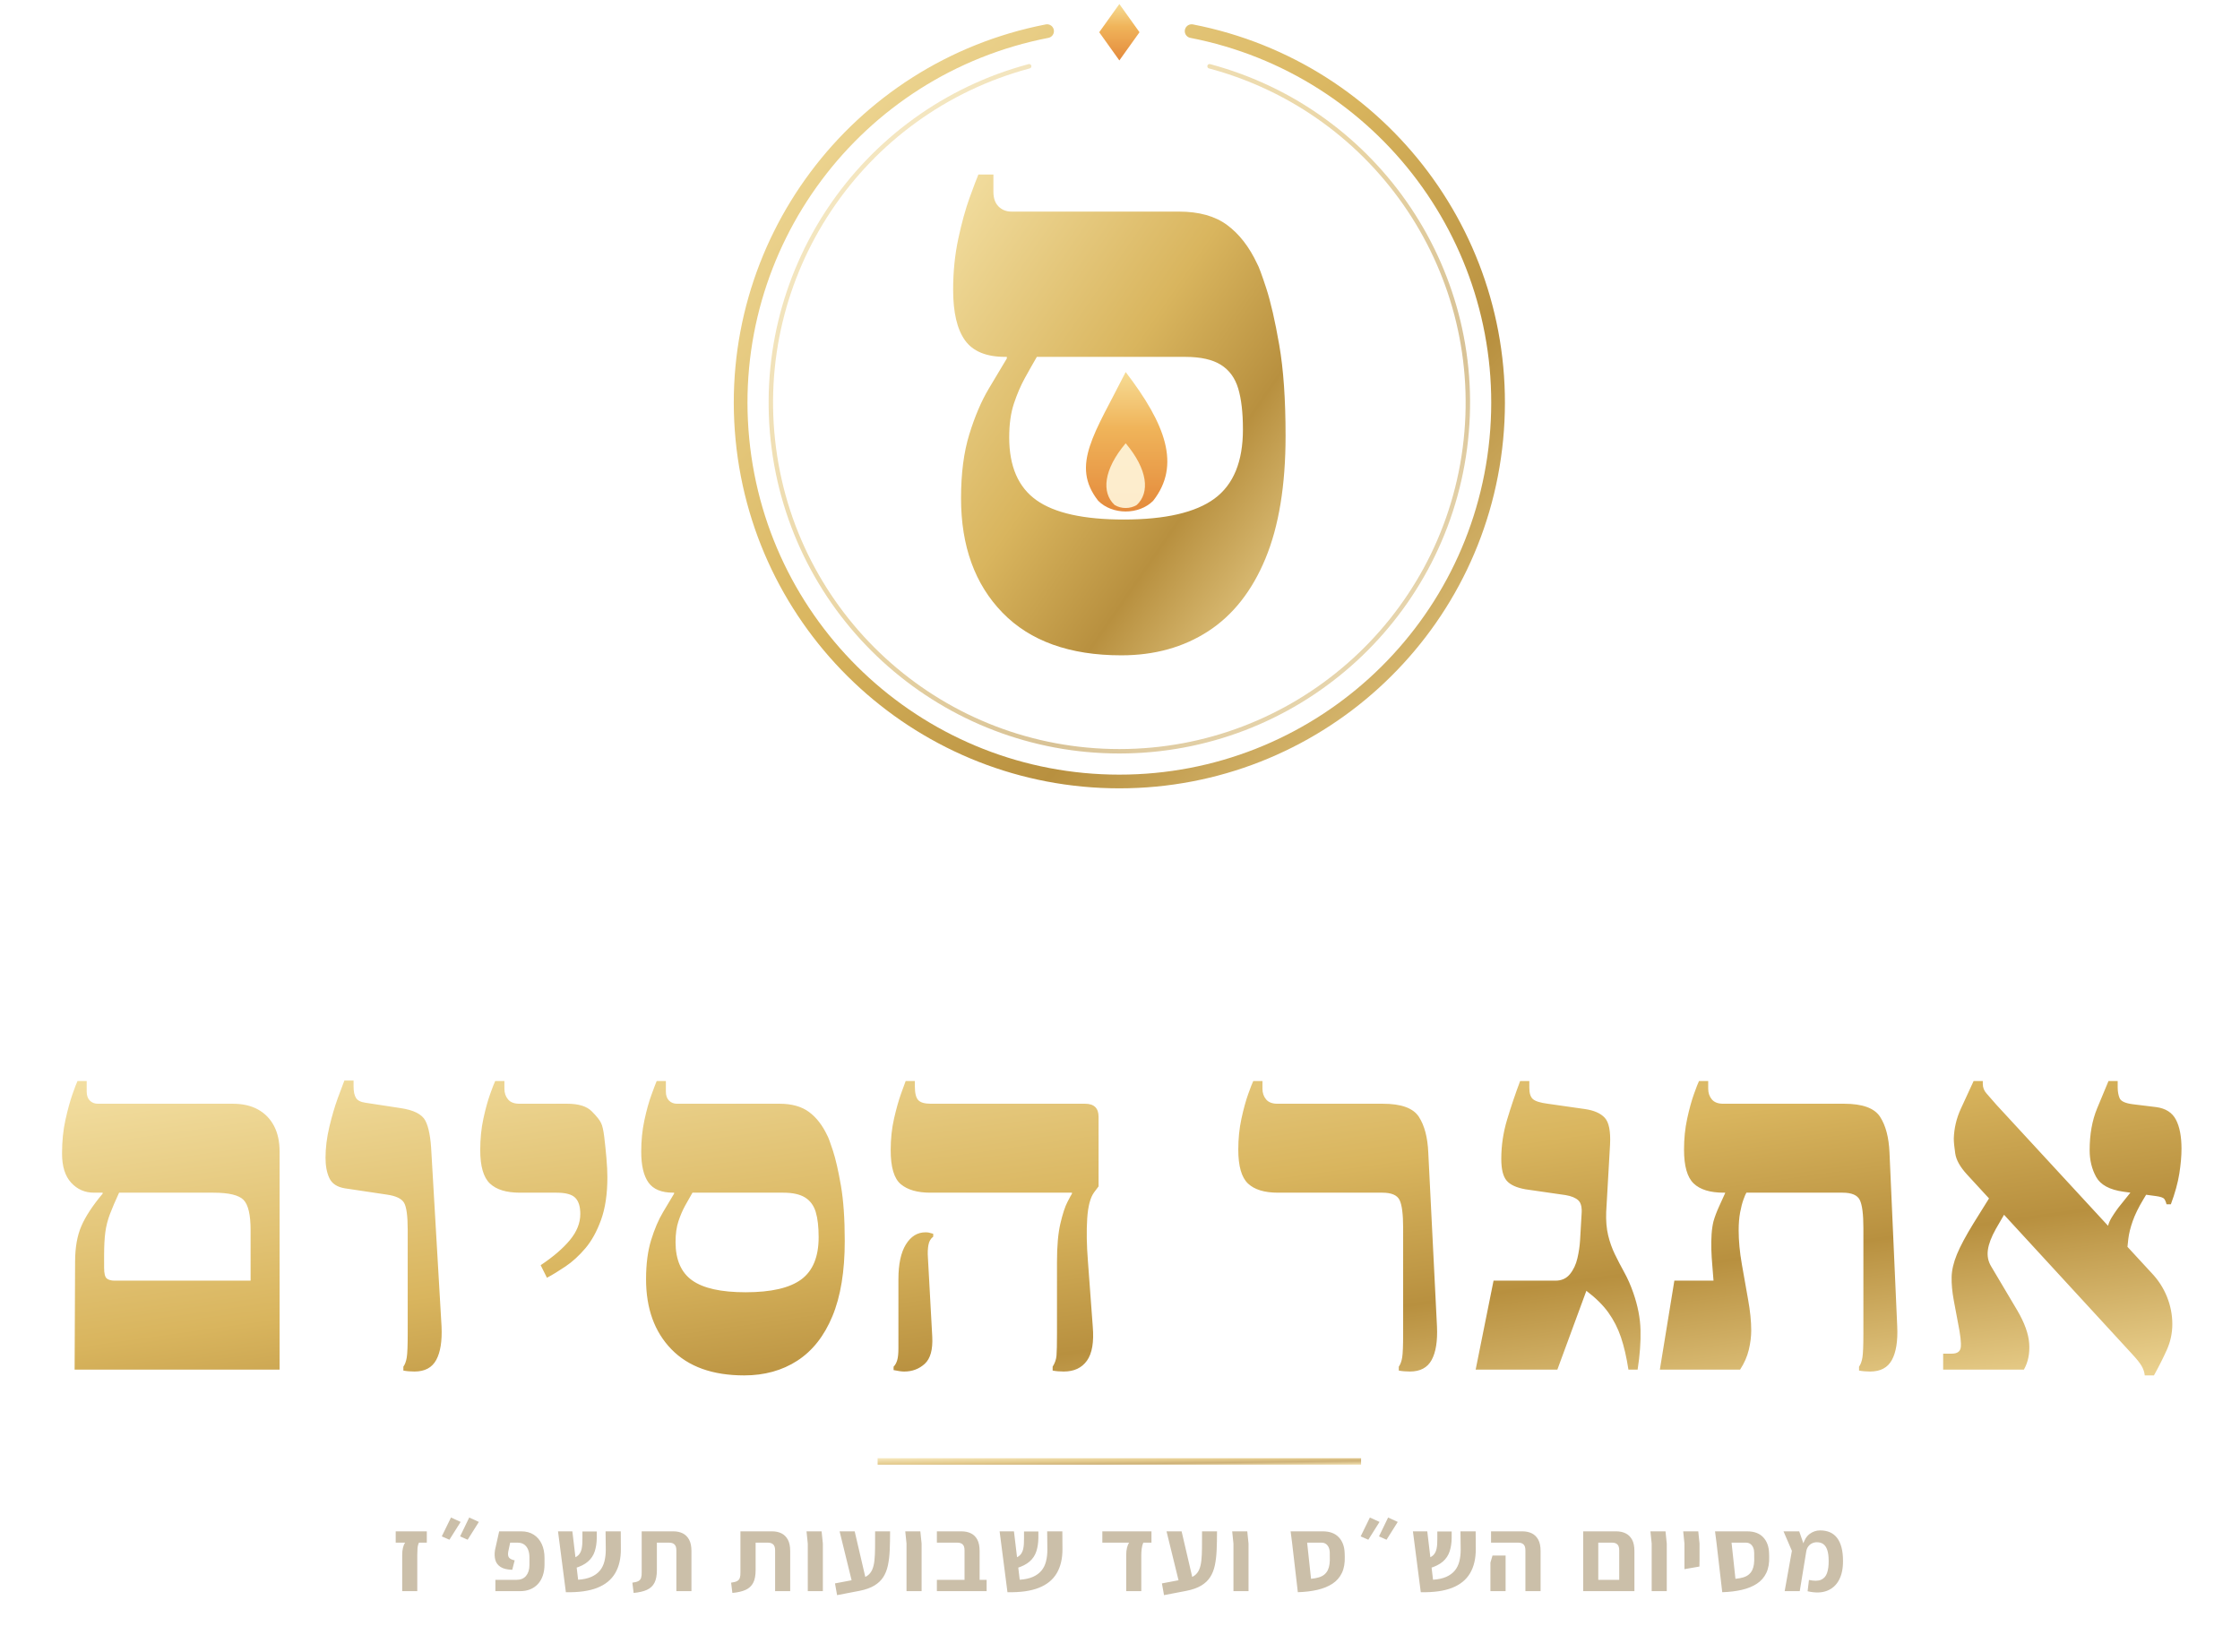
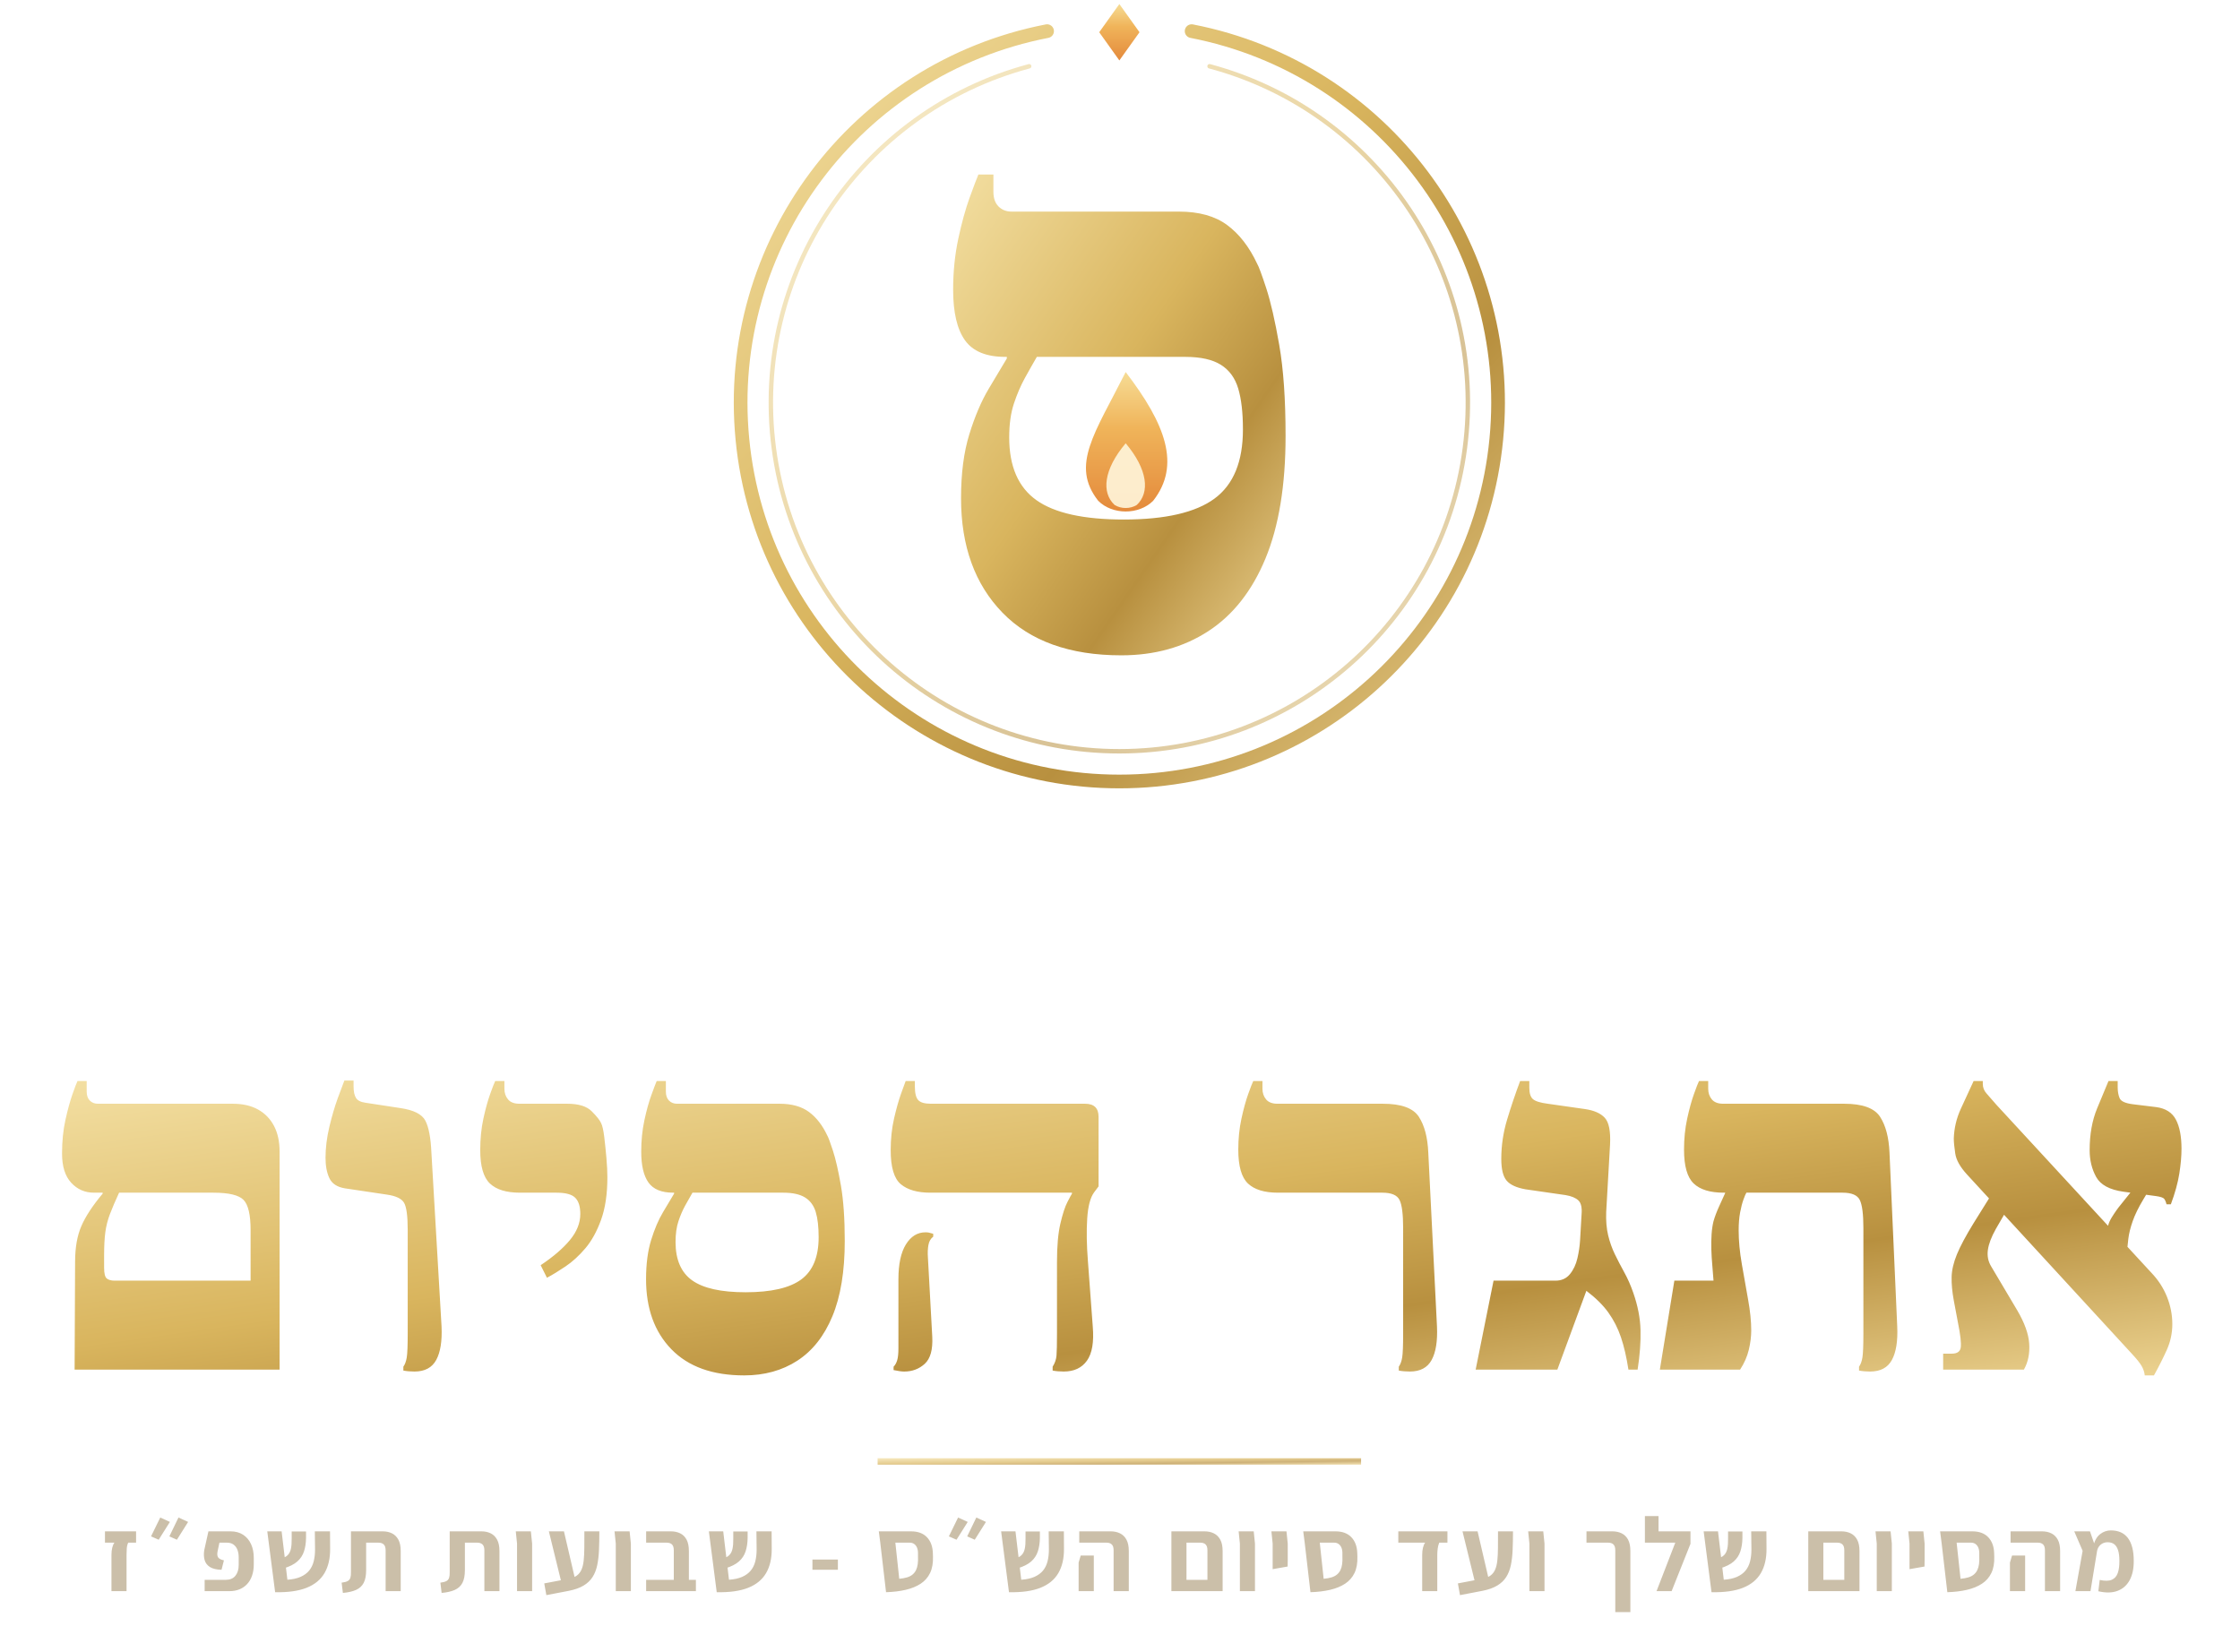
<svg xmlns="http://www.w3.org/2000/svg" viewBox="0 0 556 410">
  <defs>
    <linearGradient id="lg" x1="0" y1="0" x2="1" y2="1">
      <stop offset="0" stop-color="#f3dfa2" />
      <stop offset=".45" stop-color="#d9b55e" />
      <stop offset=".7" stop-color="#b8903f" />
      <stop offset="1" stop-color="#ecd391" />
    </linearGradient>
    <linearGradient id="fl" x1="0" y1="1" x2="0" y2="0">
      <stop offset="0" stop-color="#e48a3c" />
      <stop offset=".6" stop-color="#f0b45a" />
      <stop offset="1" stop-color="#f6dc95" />
    </linearGradient>
  </defs>
  <g transform="translate(177.84,0)">
    <path d="M117.94 7.73 A94 94 0 1 1 82.06 7.73" fill="none" stroke="url(#lg)" stroke-width="3.4" stroke-linecap="round" opacity="1" />
    <path d="M122.39 16.45 A86.5 86.5 0 1 1 77.61 16.45" fill="none" stroke="url(#lg)" stroke-width="1.1" stroke-linecap="round" opacity="0.55" />
    <path d="M100 1 L105 8 L100 15 L95 8 Z" fill="url(#fl)" />
    <path d="M100.49 162.682Q81.282 162.682 70.992 152.098Q60.702 141.514 60.702 123.678Q60.702 114.466 62.76 107.802Q64.818 101.138 67.562 96.532Q70.306 91.926 72.07 88.986V81.538H79.518V88.594Q78.146 90.946 76.578 93.788Q75.01 96.63 73.834 100.158Q72.658 103.686 72.658 108.586Q72.658 119.366 79.42 124.168Q86.182 128.97 101.078 128.97Q116.562 128.97 123.618 123.776Q130.674 118.582 130.674 106.626Q130.674 100.354 129.498 96.434Q128.322 92.514 125.186 90.554Q122.05 88.594 116.366 88.594H71.678Q64.622 88.594 61.682 84.478Q58.742 80.362 58.742 71.934Q58.742 65.27 60.016 59.292Q61.29 53.314 62.858 49.002Q64.426 44.69 65.014 43.318H68.738V47.63Q68.738 49.982 70.012 51.256Q71.286 52.53 73.246 52.53H114.798Q122.246 52.53 126.754 55.862Q131.262 59.194 134.202 65.466Q134.79 66.446 136.456 71.542Q138.122 76.638 139.69 85.654Q141.258 94.67 141.258 108.194Q141.258 126.618 136.26 138.672Q131.262 150.726 122.05 156.704Q112.838 162.682 100.49 162.682Z" fill="url(#lg)" />
    <path d="M101.57 92.36 C111.47 105.28 115.32 115.48 108.39 124.32 C104.87 127.86 98.27 127.86 94.75 124.32 C87.82 115.48 93.87 107.66 101.57 92.36 Z" fill="url(#fl)" />
    <path d="M101.57 110.04 C107.07 116.57 107.62 122.28 104.32 125.36 C102.67 126.36 100.47 126.36 98.82 125.36 C95.52 122.28 96.07 116.57 101.57 110.04 Z" fill="#fff6dc" opacity=".9" />
  </g>
  <path d="M532.36 341.44Q532.24 340.24 531.58 339.1Q530.92 337.96 529.24 336.16L488.2 291.52Q485.68 288.76 485.32 286.36Q484.96 283.96 484.96 282.64Q485.08 278.8 486.7 275.26Q488.32 271.72 489.88 268.36H492.16V269.08Q492.16 270.4 493.06 271.42Q493.96 272.44 495.52 274.24L534.04 316.0Q536.56 318.64 537.88 321.94Q539.2 325.24 539.2 328.72Q539.2 332.08 537.82 335.14Q536.44 338.2 534.64 341.44ZM482.32 340.0V336.04H484.48Q486.52 336.04 486.7 334.42Q486.88 332.8 486.04 328.6L484.96 322.84Q484.36 319.6 484.42 317.02Q484.48 314.44 485.74 311.38Q487 308.32 489.88 303.64L495.04 295.36L498.52 299.68L495.4 305.08Q493.72 308.08 493.42 310.3Q493.12 312.52 494.2 314.32L500.68 325.24Q503.44 329.92 503.68 333.58Q503.92 337.24 502.36 340.0ZM527.92 311.44 523.0 306.16Q523.0 304.12 524.14 302.26Q525.28 300.4 526.48 298.96L528.88 295.96L532.72 296.56L532.0 297.76Q530.2 300.76 529.36 303.16Q528.52 305.56 528.28 307.54Q528.04 309.52 527.92 311.44ZM537.76 298.96Q537.52 298.0 537.16 297.58Q536.8 297.16 535.12 296.92L527.08 295.84Q521.92 295.12 520.3 292.18Q518.68 289.24 518.68 285.52Q518.68 279.64 520.54 275.14Q522.4 270.64 523.36 268.36H525.64V269.92Q525.64 271.48 526.12 272.62Q526.6 273.76 529.36 274.12L535.24 274.84Q538.72 275.32 540.1 277.96Q541.48 280.6 541.48 285.16Q541.48 287.92 540.94 291.34Q540.4 294.76 538.84 298.96ZM464.2 340.48Q463.48 340.48 462.76 340.42Q462.04 340.36 461.44 340.24V339.28Q462.04 338.44 462.28 337.0Q462.52 335.56 462.52 331.0V304.84Q462.52 299.68 461.62 297.88Q460.72 296.08 457.36 296.08H427.84Q422.8 296.08 420.4 293.8Q418 291.52 418 285.4Q418 281.32 418.78 277.72Q419.56 274.12 420.46 271.6Q421.36 269.08 421.72 268.36H424V270.28Q424 271.84 424.9 272.92Q425.8 274.0 427.72 274.0H457.72Q464.56 274.0 466.66 277.24Q468.76 280.48 469 286.12L470.92 329.32Q471.16 334.72 469.6 337.6Q468.04 340.48 464.2 340.48ZM412 340.0 415.6 317.92H425.32Q425.2 316.12 425.02 314.14Q424.84 312.16 424.78 310.18Q424.72 308.2 424.84 306.4Q424.96 304.6 425.32 303.16Q425.8 301.48 426.7 299.5Q427.6 297.52 428.2 296.2V293.92H433.48V296.08Q433.24 296.44 432.76 297.76Q432.28 299.08 431.92 301.0Q431.56 302.92 431.56 305.44Q431.56 309.28 432.34 313.78Q433.12 318.28 433.9 322.6Q434.68 326.92 434.68 330.28Q434.68 332.56 434.08 335.08Q433.48 337.6 431.92 340.0ZM366.28 340.0 370.72 317.92H386.08Q388.36 317.92 389.68 316.3Q391 314.68 391.54 312.34Q392.08 310.0 392.2 307.84L392.56 301.6Q392.8 298.96 391.78 298.0Q390.76 297.04 388.6 296.68L378.64 295.24Q375.28 294.64 373.96 293.08Q372.64 291.52 372.64 287.68Q372.64 282.76 374.08 277.96Q375.52 273.16 377.32 268.36H379.6V270.04Q379.6 272.08 380.5 272.86Q381.4 273.64 384.16 274.0L393.4 275.32Q396.76 275.8 398.32 277.48Q399.88 279.16 399.64 284.08L398.68 300.88Q398.56 304.12 399.16 306.64Q399.76 309.16 400.84 311.38Q401.92 313.6 403.18 315.88Q404.44 318.16 405.4 320.92Q407.08 325.72 407.2 330.16Q407.32 334.6 406.48 340.0H404.2Q403.48 335.32 402.34 331.96Q401.2 328.6 399.22 325.84Q397.24 323.08 393.76 320.44L386.56 340.0ZM349.96 340.48Q349.24 340.48 348.52 340.42Q347.8 340.36 347.2 340.24V339.28Q347.8 338.44 348.04 337.0Q348.28 335.56 348.28 331.0V304.84Q348.28 299.68 347.38 297.88Q346.48 296.08 343.12 296.08H317.2Q312.16 296.08 309.76 293.8Q307.36 291.52 307.36 285.4Q307.36 281.32 308.14 277.72Q308.92 274.12 309.82 271.6Q310.72 269.08 311.08 268.36H313.36V270.28Q313.36 271.84 314.26 272.92Q315.16 274.0 317.08 274.0H343.24Q350.08 274.0 352.18 277.24Q354.28 280.48 354.52 286.12L356.68 329.32Q356.92 334.72 355.36 337.6Q353.8 340.48 349.96 340.48ZM264.04 340.48Q263.32 340.48 262.6 340.42Q261.88 340.36 261.28 340.24V339.28Q262.12 337.96 262.24 336.52Q262.36 335.08 262.36 331.0V313.24Q262.36 307.36 263.2 303.76Q264.04 300.16 264.94 298.42Q265.84 296.68 266.08 296.32V296.08H230.92Q226.12 296.08 223.6 293.98Q221.08 291.88 221.08 285.52Q221.08 281.32 221.92 277.66Q222.76 274.0 223.66 271.48Q224.56 268.96 224.8 268.36H227.08V269.68Q227.08 272.2 227.92 273.1Q228.76 274.0 231.04 274.0H269.32Q272.68 274.0 272.68 277.24V294.52L271.6 295.96Q270.16 297.88 269.86 302.5Q269.56 307.12 270.04 313.12L271.24 329.32Q271.72 335.08 269.8 337.78Q267.88 340.48 264.04 340.48ZM224.44 340.48Q223.48 340.48 221.8 340.12V339.28Q222.4 338.68 222.7 337.66Q223 336.64 223 334.72V317.56Q223 311.92 224.86 308.92Q226.72 305.92 229.72 305.92Q230.2 305.92 230.5 305.98Q230.8 306.04 231.64 306.28V307.0Q230.68 307.72 230.44 309.1Q230.2 310.48 230.32 312.16L231.4 331.84Q231.64 336.64 229.54 338.56Q227.44 340.48 224.44 340.48ZM184.72 341.44Q172.96 341.44 166.66 334.96Q160.36 328.48 160.36 317.56Q160.36 311.92 161.62 307.84Q162.88 303.76 164.56 300.94Q166.24 298.12 167.32 296.32V291.76H171.88V296.08Q171.04 297.52 170.08 299.26Q169.12 301.0 168.4 303.16Q167.68 305.32 167.68 308.32Q167.68 314.92 171.82 317.86Q175.96 320.8 185.08 320.8Q194.56 320.8 198.88 317.62Q203.2 314.44 203.2 307.12Q203.2 303.28 202.48 300.88Q201.76 298.48 199.84 297.28Q197.92 296.08 194.44 296.08H167.08Q162.76 296.08 160.96 293.56Q159.16 291.04 159.16 285.88Q159.16 281.8 159.94 278.14Q160.72 274.48 161.68 271.84Q162.64 269.2 163 268.36H165.28V271.0Q165.28 272.44 166.06 273.22Q166.84 274.0 168.04 274.0H193.48Q198.04 274.0 200.8 276.04Q203.56 278.08 205.36 281.92Q205.72 282.52 206.74 285.64Q207.76 288.76 208.72 294.28Q209.68 299.8 209.68 308.08Q209.68 319.36 206.62 326.74Q203.56 334.12 197.92 337.78Q192.28 341.44 184.72 341.44ZM135.76 317.2 134.2 314.08Q138.88 310.96 141.46 307.84Q144.04 304.72 144.04 301.36Q144.04 298.6 142.78 297.34Q141.52 296.08 138.16 296.08H129.04Q124 296.08 121.6 293.8Q119.2 291.52 119.2 285.52Q119.2 281.32 119.98 277.72Q120.76 274.12 121.66 271.6Q122.56 269.08 122.92 268.36H125.2V270.28Q125.2 271.84 126.1 272.92Q127 274.0 128.92 274.0H140.8Q145 274.0 146.86 275.86Q148.72 277.72 149.2 278.8Q149.68 279.76 149.98 282.22Q150.28 284.68 150.52 287.44Q150.76 290.2 150.76 292.24Q150.76 298.48 149.2 302.8Q147.64 307.12 145.3 309.88Q142.96 312.64 140.38 314.38Q137.8 316.12 135.76 317.2ZM102.88 340.48Q102.16 340.48 101.44 340.42Q100.72 340.36 100.12 340.24V339.28Q100.72 338.44 100.96 337.0Q101.2 335.56 101.2 331.0V305.32Q101.2 300.16 100.3 298.6Q99.4 297.04 96.04 296.56L85.6 295.0Q82.72 294.52 81.76 292.48Q80.8 290.44 80.8 287.44Q80.8 283.72 81.76 279.7Q82.72 275.68 83.86 272.56Q85 269.44 85.48 268.24H87.76V269.68Q87.76 271.6 88.36 272.56Q88.96 273.52 90.76 273.76L99.4 275.08Q104.32 275.8 105.58 278.2Q106.84 280.6 107.08 286.12L109.6 329.32Q109.84 334.72 108.28 337.6Q106.72 340.48 102.88 340.48ZM18.52 340.0 18.64 313.24Q18.64 307.96 20.2 304.36Q21.76 300.76 25.48 296.32V296.08H23.32Q19.96 296.08 17.68 293.62Q15.4 291.16 15.4 286.36Q15.4 281.8 16.24 278.02Q17.08 274.24 17.98 271.66Q18.88 269.08 19.24 268.36H21.52V271.0Q21.52 272.44 22.3 273.22Q23.08 274.0 24.28 274.0H57.76Q61.48 274.0 64.06 275.44Q66.64 276.88 68.02 279.52Q69.4 282.16 69.4 285.88V340.0ZM28.48 317.92H62.2V305.32Q62.2 299.68 60.46 297.88Q58.72 296.08 52.96 296.08H29.56Q28.12 299.2 27.28 301.42Q26.44 303.64 26.14 305.92Q25.84 308.2 25.84 311.68V314.68Q25.84 316.84 26.5 317.38Q27.16 317.92 28.48 317.92Z" fill="url(#lg)" />
  <rect x="217.84" y="362" width="120" height="1.6" fill="url(#lg)" opacity=".7" />
-   <path d="M448.673 395.026 449.011 392.218Q450.935 392.634 452.001 392.179Q453.067 391.724 453.496 390.502Q453.925 389.28 453.899 387.46Q453.899 385.822 453.561 384.808Q453.223 383.794 452.586 383.326Q451.949 382.858 450.987 382.858Q450.285 382.858 449.713 383.157Q449.141 383.456 448.777 383.989Q448.413 384.522 448.309 385.302L447.451 383.69Q447.971 381.714 449.154 380.817Q450.337 379.92 451.767 379.92Q453.145 379.92 454.198 380.375Q455.251 380.83 455.979 381.766Q456.707 382.702 457.084 384.132Q457.461 385.562 457.461 387.46Q457.487 390.32 456.46 392.244Q455.433 394.168 453.457 394.922Q451.481 395.676 448.673 395.026ZM442.979 395.0 444.773 384.99 442.693 380.154H446.593L448.335 385.172L446.723 395.0ZM427.487 395.26 426.057 382.962 429.619 381.298 430.763 391.932Q431.881 391.828 432.7 391.581Q433.519 391.334 434.065 390.879Q434.611 390.424 434.923 389.787Q435.235 389.15 435.352 388.292Q435.469 387.434 435.417 386.342V385.562Q435.417 384.756 435.17 384.184Q434.923 383.612 434.468 383.287Q434.013 382.962 433.389 382.962H426.057L425.693 380.154H433.675Q436.249 380.154 437.64 381.61Q439.031 383.066 439.109 385.562L439.135 386.42Q439.213 388.838 438.42 390.489Q437.627 392.14 436.08 393.154Q434.533 394.168 432.349 394.675Q430.165 395.182 427.487 395.26ZM418.105 389.54V387.252V383.196L417.793 380.154H421.537L421.849 383.196V387.252L421.823 388.89ZM409.971 395.0V383.196L409.659 380.154H413.403L413.715 383.196V395.0ZM401.915 395.0V384.86Q401.915 383.846 401.46 383.404Q401.005 382.962 400.173 382.962H395.337V380.154H401.187Q402.487 380.154 403.501 380.648Q404.515 381.142 405.1 382.208Q405.685 383.274 405.685 385.042V392.582V395.0ZM393.751 395.0V392.192H404.333L404.255 395.0ZM392.971 395.0V382.442V380.154H396.715V382.65V395.0ZM378.627 395.0V384.86Q378.627 383.846 378.172 383.404Q377.717 382.962 376.885 382.962H370.099V380.154H377.899Q379.199 380.154 380.213 380.648Q381.227 381.142 381.812 382.208Q382.397 383.274 382.397 385.042V395.0ZM369.943 395.0V387.902L370.463 386.16H373.713V387.902V395.0ZM352.657 395.26 350.707 380.154H354.269L355.699 392.166Q357.649 392.036 358.975 391.451Q360.301 390.866 361.094 389.904Q361.887 388.942 362.225 387.616Q362.563 386.29 362.563 384.704L362.511 380.154H366.281L366.307 384.496Q366.333 388.084 364.903 390.528Q363.473 392.972 360.457 394.168Q357.441 395.364 352.657 395.26ZM354.815 389.332 353.931 386.992Q355.127 386.68 355.738 386.095Q356.349 385.51 356.57 384.496Q356.791 383.482 356.765 381.896V380.18H360.327V381.818Q360.301 383.664 359.82 385.133Q359.339 386.602 358.156 387.642Q356.973 388.682 354.815 389.332ZM344.159 382.234 342.287 381.402 344.549 376.722 346.941 377.814ZM339.635 382.234 337.737 381.402 340.025 376.722 342.417 377.814ZM322.141 395.26 320.711 382.962 324.273 381.298 325.417 391.932Q326.535 391.828 327.354 391.581Q328.173 391.334 328.719 390.879Q329.265 390.424 329.577 389.787Q329.889 389.15 330.006 388.292Q330.123 387.434 330.071 386.342V385.562Q330.071 384.756 329.824 384.184Q329.577 383.612 329.122 383.287Q328.667 382.962 328.043 382.962H320.711L320.347 380.154H328.329Q330.903 380.154 332.294 381.61Q333.685 383.066 333.763 385.562L333.789 386.42Q333.867 388.838 333.074 390.489Q332.281 392.14 330.734 393.154Q329.187 394.168 327.003 394.675Q324.819 395.182 322.141 395.26ZM306.159 395.0V383.196L305.847 380.154H309.591L309.903 383.196V395.0ZM288.925 395.988 288.405 393.076 294.437 391.932Q295.711 391.698 296.478 391.139Q297.245 390.58 297.648 389.657Q298.051 388.734 298.194 387.395Q298.337 386.056 298.35 384.262Q298.363 382.468 298.363 380.154H302.081Q302.081 382.702 301.99 384.795Q301.899 386.888 301.548 388.565Q301.197 390.242 300.391 391.503Q299.585 392.764 298.155 393.622Q296.725 394.48 294.489 394.922ZM292.617 392.66 289.549 380.154H293.293L296.205 392.66ZM279.543 395.0V386.004Q279.543 384.99 279.738 384.21Q279.933 383.43 280.271 382.962H273.615V380.154H285.809V382.962H283.781Q283.495 383.612 283.391 384.457Q283.287 385.302 283.287 386.004V395.0ZM250.067 395.26 248.117 380.154H251.679L253.109 392.166Q255.059 392.036 256.385 391.451Q257.711 390.866 258.504 389.904Q259.297 388.942 259.635 387.616Q259.973 386.29 259.973 384.704L259.921 380.154H263.691L263.717 384.496Q263.743 388.084 262.313 390.528Q260.883 392.972 257.867 394.168Q254.851 395.364 250.067 395.26ZM252.225 389.332 251.341 386.992Q252.537 386.68 253.148 386.095Q253.759 385.51 253.98 384.496Q254.201 383.482 254.175 381.896V380.18H257.737V381.818Q257.711 383.664 257.23 385.133Q256.749 386.602 255.566 387.642Q254.383 388.682 252.225 389.332ZM239.411 395.0V384.86Q239.411 383.846 238.956 383.404Q238.501 382.962 237.643 382.962H232.547V380.154H238.683Q239.983 380.154 240.997 380.648Q242.011 381.142 242.583 382.208Q243.155 383.274 243.155 385.042V395.0ZM232.547 395.0V392.192H244.897V395.0ZM225.011 395.0V383.196L224.699 380.154H228.443L228.755 383.196V395.0ZM207.777 395.988 207.257 393.076 213.289 391.932Q214.563 391.698 215.33 391.139Q216.097 390.58 216.5 389.657Q216.903 388.734 217.046 387.395Q217.189 386.056 217.202 384.262Q217.215 382.468 217.215 380.154H220.933Q220.933 382.702 220.842 384.795Q220.751 386.888 220.4 388.565Q220.049 390.242 219.243 391.503Q218.437 392.764 217.007 393.622Q215.577 394.48 213.341 394.922ZM211.469 392.66 208.401 380.154H212.145L215.057 392.66ZM200.501 395.0V383.196L200.189 380.154H203.933L204.245 383.196V395.0ZM181.785 395.442 181.473 392.894Q182.487 392.764 182.981 392.491Q183.475 392.218 183.644 391.672Q183.813 391.126 183.787 390.268V380.154H191.665Q192.965 380.154 193.966 380.648Q194.967 381.142 195.552 382.208Q196.137 383.274 196.137 385.042V395.0H192.393V384.86Q192.393 383.846 191.925 383.404Q191.457 382.962 190.625 382.962H187.557V389.774Q187.557 391.776 186.946 392.946Q186.335 394.116 185.061 394.688Q183.787 395.26 181.785 395.442ZM157.275 395.442 156.963 392.894Q157.977 392.764 158.471 392.491Q158.965 392.218 159.134 391.672Q159.303 391.126 159.277 390.268V380.154H167.155Q168.455 380.154 169.456 380.648Q170.457 381.142 171.042 382.208Q171.627 383.274 171.627 385.042V395.0H167.883V384.86Q167.883 383.846 167.415 383.404Q166.947 382.962 166.115 382.962H163.047V389.774Q163.047 391.776 162.436 392.946Q161.825 394.116 160.551 394.688Q159.277 395.26 157.275 395.442ZM140.457 395.26 138.507 380.154H142.069L143.499 392.166Q145.449 392.036 146.775 391.451Q148.101 390.866 148.894 389.904Q149.687 388.942 150.025 387.616Q150.363 386.29 150.363 384.704L150.311 380.154H154.081L154.107 384.496Q154.133 388.084 152.703 390.528Q151.273 392.972 148.257 394.168Q145.241 395.364 140.457 395.26ZM142.615 389.332 141.731 386.992Q142.927 386.68 143.538 386.095Q144.149 385.51 144.37 384.496Q144.591 383.482 144.565 381.896V380.18H148.127V381.818Q148.101 383.664 147.62 385.133Q147.139 386.602 145.956 387.642Q144.773 388.682 142.615 389.332ZM122.963 395.0V392.192H128.215Q128.969 392.192 129.567 391.945Q130.165 391.698 130.568 391.217Q130.971 390.736 131.192 390.06Q131.413 389.384 131.413 388.526V386.602Q131.413 385.562 131.101 384.743Q130.789 383.924 130.139 383.443Q129.489 382.962 128.501 382.962H126.629L126.161 385.172Q125.979 386.134 126.317 386.628Q126.655 387.122 127.747 387.356L127.149 389.696Q125.251 389.644 124.25 388.994Q123.249 388.344 122.95 387.265Q122.651 386.186 122.859 384.834L123.899 380.154H129.385Q131.205 380.154 132.492 380.986Q133.779 381.818 134.468 383.3Q135.157 384.782 135.157 386.784V388.344Q135.157 389.904 134.728 391.152Q134.299 392.4 133.493 393.258Q132.687 394.116 131.582 394.558Q130.477 395.0 129.099 395.0ZM116.077 382.234 114.205 381.402 116.467 376.722 118.859 377.814ZM111.553 382.234 109.655 381.402 111.943 376.722 114.335 377.814ZM99.831 395.0V386.004Q99.831 384.99 100.026 384.21Q100.221 383.43 100.559 382.962H98.219V380.154H105.941V382.962H103.991Q103.679 383.612 103.627 384.457Q103.575 385.302 103.575 386.004V395.0Z" fill="#cbbfa9" />
+   <path d="M520.838 395.026 521.176 392.218Q523.1 392.634 524.166 392.179Q525.232 391.724 525.661 390.502Q526.09 389.28 526.064 387.46Q526.064 385.822 525.726 384.808Q525.388 383.794 524.751 383.326Q524.114 382.858 523.152 382.858Q522.45 382.858 521.878 383.157Q521.306 383.456 520.942 383.989Q520.578 384.522 520.474 385.302L519.616 383.69Q520.136 381.714 521.319 380.817Q522.502 379.92 523.932 379.92Q525.31 379.92 526.363 380.375Q527.416 380.83 528.144 381.766Q528.872 382.702 529.249 384.132Q529.626 385.562 529.626 387.46Q529.652 390.32 528.625 392.244Q527.598 394.168 525.622 394.922Q523.646 395.676 520.838 395.026ZM515.144 395.0 516.938 384.99 514.858 380.154H518.758L520.5 385.172L518.888 395.0ZM507.582 395.0V384.86Q507.582 383.846 507.127 383.404Q506.672 382.962 505.84 382.962H499.054V380.154H506.854Q508.154 380.154 509.168 380.648Q510.182 381.142 510.767 382.208Q511.352 383.274 511.352 385.042V395.0ZM498.898 395.0V387.902L499.418 386.16H502.668V387.902V395.0ZM483.354 395.26 481.924 382.962 485.486 381.298 486.63 391.932Q487.748 391.828 488.567 391.581Q489.386 391.334 489.932 390.879Q490.478 390.424 490.79 389.787Q491.102 389.15 491.219 388.292Q491.336 387.434 491.284 386.342V385.562Q491.284 384.756 491.037 384.184Q490.79 383.612 490.335 383.287Q489.88 382.962 489.256 382.962H481.924L481.56 380.154H489.542Q492.116 380.154 493.507 381.61Q494.898 383.066 494.976 385.562L495.002 386.42Q495.08 388.838 494.287 390.489Q493.494 392.14 491.947 393.154Q490.4 394.168 488.216 394.675Q486.032 395.182 483.354 395.26ZM473.972 389.54V387.252V383.196L473.66 380.154H477.404L477.716 383.196V387.252L477.69 388.89ZM465.838 395.0V383.196L465.526 380.154H469.27L469.582 383.196V395.0ZM457.782 395.0V384.86Q457.782 383.846 457.327 383.404Q456.872 382.962 456.04 382.962H451.204V380.154H457.054Q458.354 380.154 459.368 380.648Q460.382 381.142 460.967 382.208Q461.552 383.274 461.552 385.042V392.582V395.0ZM449.618 395.0V392.192H460.2L460.122 395.0ZM448.838 395.0V382.442V380.154H452.582V382.65V395.0ZM424.822 395.26 422.872 380.154H426.434L427.864 392.166Q429.814 392.036 431.14 391.451Q432.466 390.866 433.259 389.904Q434.052 388.942 434.39 387.616Q434.728 386.29 434.728 384.704L434.676 380.154H438.446L438.472 384.496Q438.498 388.084 437.068 390.528Q435.638 392.972 432.622 394.168Q429.606 395.364 424.822 395.26ZM426.98 389.332 426.096 386.992Q427.292 386.68 427.903 386.095Q428.514 385.51 428.735 384.496Q428.956 383.482 428.93 381.896V380.18H432.492V381.818Q432.466 383.664 431.985 385.133Q431.504 386.602 430.321 387.642Q429.138 388.682 426.98 389.332ZM411.176 395.0 415.83 382.962H408.29V380.154H419.6V383.248L414.92 395.0ZM408.29 382.962V376.358H411.67V382.962ZM400.936 400.2V384.86Q400.936 383.846 400.481 383.404Q400.026 382.962 399.168 382.962H393.786V380.154H400.208Q401.508 380.154 402.522 380.648Q403.536 381.142 404.108 382.208Q404.68 383.274 404.68 385.042V400.2ZM379.624 395.0V383.196L379.312 380.154H383.056L383.368 383.196V395.0ZM362.39 395.988 361.87 393.076 367.902 391.932Q369.176 391.698 369.943 391.139Q370.71 390.58 371.113 389.657Q371.516 388.734 371.659 387.395Q371.802 386.056 371.815 384.262Q371.828 382.468 371.828 380.154H375.546Q375.546 382.702 375.455 384.795Q375.364 386.888 375.013 388.565Q374.662 390.242 373.856 391.503Q373.05 392.764 371.62 393.622Q370.19 394.48 367.954 394.922ZM366.082 392.66 363.014 380.154H366.758L369.67 392.66ZM353.008 395.0V386.004Q353.008 384.99 353.203 384.21Q353.398 383.43 353.736 382.962H347.08V380.154H359.274V382.962H357.246Q356.96 383.612 356.856 384.457Q356.752 385.302 356.752 386.004V395.0ZM325.274 395.26 323.844 382.962 327.406 381.298 328.55 391.932Q329.668 391.828 330.487 391.581Q331.306 391.334 331.852 390.879Q332.398 390.424 332.71 389.787Q333.022 389.15 333.139 388.292Q333.256 387.434 333.204 386.342V385.562Q333.204 384.756 332.957 384.184Q332.71 383.612 332.255 383.287Q331.8 382.962 331.176 382.962H323.844L323.48 380.154H331.462Q334.036 380.154 335.427 381.61Q336.818 383.066 336.896 385.562L336.922 386.42Q337 388.838 336.207 390.489Q335.414 392.14 333.867 393.154Q332.32 394.168 330.136 394.675Q327.952 395.182 325.274 395.26ZM315.892 389.54V387.252V383.196L315.58 380.154H319.324L319.636 383.196V387.252L319.61 388.89ZM307.758 395.0V383.196L307.446 380.154H311.19L311.502 383.196V395.0ZM299.702 395.0V384.86Q299.702 383.846 299.247 383.404Q298.792 382.962 297.96 382.962H293.124V380.154H298.974Q300.274 380.154 301.288 380.648Q302.302 381.142 302.887 382.208Q303.472 383.274 303.472 385.042V392.582V395.0ZM291.538 395.0V392.192H302.12L302.042 395.0ZM290.758 395.0V382.442V380.154H294.502V382.65V395.0ZM276.414 395.0V384.86Q276.414 383.846 275.959 383.404Q275.504 382.962 274.672 382.962H267.886V380.154H275.686Q276.986 380.154 278 380.648Q279.014 381.142 279.599 382.208Q280.184 383.274 280.184 385.042V395.0ZM267.73 395.0V387.902L268.25 386.16H271.5V387.902V395.0ZM250.444 395.26 248.494 380.154H252.056L253.486 392.166Q255.436 392.036 256.762 391.451Q258.088 390.866 258.881 389.904Q259.674 388.942 260.012 387.616Q260.35 386.29 260.35 384.704L260.298 380.154H264.068L264.094 384.496Q264.12 388.084 262.69 390.528Q261.26 392.972 258.244 394.168Q255.228 395.364 250.444 395.26ZM252.602 389.332 251.718 386.992Q252.914 386.68 253.525 386.095Q254.136 385.51 254.357 384.496Q254.578 383.482 254.552 381.896V380.18H258.114V381.818Q258.088 383.664 257.607 385.133Q257.126 386.602 255.943 387.642Q254.76 388.682 252.602 389.332ZM241.946 382.234 240.074 381.402 242.336 376.722 244.728 377.814ZM237.422 382.234 235.524 381.402 237.812 376.722 240.204 377.814ZM219.928 395.26 218.498 382.962 222.06 381.298 223.204 391.932Q224.322 391.828 225.141 391.581Q225.96 391.334 226.506 390.879Q227.052 390.424 227.364 389.787Q227.676 389.15 227.793 388.292Q227.91 387.434 227.858 386.342V385.562Q227.858 384.756 227.611 384.184Q227.364 383.612 226.909 383.287Q226.454 382.962 225.83 382.962H218.498L218.134 380.154H226.116Q228.69 380.154 230.081 381.61Q231.472 383.066 231.55 385.562L231.576 386.42Q231.654 388.838 230.861 390.489Q230.068 392.14 228.521 393.154Q226.974 394.168 224.79 394.675Q222.606 395.182 219.928 395.26ZM201.658 389.696V387.148H207.976V389.696ZM177.902 395.26 175.952 380.154H179.514L180.944 392.166Q182.894 392.036 184.22 391.451Q185.546 390.866 186.339 389.904Q187.132 388.942 187.47 387.616Q187.808 386.29 187.808 384.704L187.756 380.154H191.526L191.552 384.496Q191.578 388.084 190.148 390.528Q188.718 392.972 185.702 394.168Q182.686 395.364 177.902 395.26ZM180.06 389.332 179.176 386.992Q180.372 386.68 180.983 386.095Q181.594 385.51 181.815 384.496Q182.036 383.482 182.01 381.896V380.18H185.572V381.818Q185.546 383.664 185.065 385.133Q184.584 386.602 183.401 387.642Q182.218 388.682 180.06 389.332ZM167.246 395.0V384.86Q167.246 383.846 166.791 383.404Q166.336 382.962 165.478 382.962H160.382V380.154H166.518Q167.818 380.154 168.832 380.648Q169.846 381.142 170.418 382.208Q170.99 383.274 170.99 385.042V395.0ZM160.382 395.0V392.192H172.732V395.0ZM152.846 395.0V383.196L152.534 380.154H156.278L156.59 383.196V395.0ZM135.612 395.988 135.092 393.076 141.124 391.932Q142.398 391.698 143.165 391.139Q143.932 390.58 144.335 389.657Q144.738 388.734 144.881 387.395Q145.024 386.056 145.037 384.262Q145.05 382.468 145.05 380.154H148.768Q148.768 382.702 148.677 384.795Q148.586 386.888 148.235 388.565Q147.884 390.242 147.078 391.503Q146.272 392.764 144.842 393.622Q143.412 394.48 141.176 394.922ZM139.304 392.66 136.236 380.154H139.98L142.892 392.66ZM128.336 395.0V383.196L128.024 380.154H131.768L132.08 383.196V395.0ZM109.62 395.442 109.308 392.894Q110.322 392.764 110.816 392.491Q111.31 392.218 111.479 391.672Q111.648 391.126 111.622 390.268V380.154H119.5Q120.8 380.154 121.801 380.648Q122.802 381.142 123.387 382.208Q123.972 383.274 123.972 385.042V395.0H120.228V384.86Q120.228 383.846 119.76 383.404Q119.292 382.962 118.46 382.962H115.392V389.774Q115.392 391.776 114.781 392.946Q114.17 394.116 112.896 394.688Q111.622 395.26 109.62 395.442ZM85.11 395.442 84.798 392.894Q85.812 392.764 86.306 392.491Q86.8 392.218 86.969 391.672Q87.138 391.126 87.112 390.268V380.154H94.99Q96.29 380.154 97.291 380.648Q98.292 381.142 98.877 382.208Q99.462 383.274 99.462 385.042V395.0H95.718V384.86Q95.718 383.846 95.25 383.404Q94.782 382.962 93.95 382.962H90.882V389.774Q90.882 391.776 90.271 392.946Q89.66 394.116 88.386 394.688Q87.112 395.26 85.11 395.442ZM68.292 395.26 66.342 380.154H69.904L71.334 392.166Q73.284 392.036 74.61 391.451Q75.936 390.866 76.729 389.904Q77.522 388.942 77.86 387.616Q78.198 386.29 78.198 384.704L78.146 380.154H81.916L81.942 384.496Q81.968 388.084 80.538 390.528Q79.108 392.972 76.092 394.168Q73.076 395.364 68.292 395.26ZM70.45 389.332 69.566 386.992Q70.762 386.68 71.373 386.095Q71.984 385.51 72.205 384.496Q72.426 383.482 72.4 381.896V380.18H75.962V381.818Q75.936 383.664 75.455 385.133Q74.974 386.602 73.791 387.642Q72.608 388.682 70.45 389.332ZM50.798 395.0V392.192H56.05Q56.804 392.192 57.402 391.945Q58 391.698 58.403 391.217Q58.806 390.736 59.027 390.06Q59.248 389.384 59.248 388.526V386.602Q59.248 385.562 58.936 384.743Q58.624 383.924 57.974 383.443Q57.324 382.962 56.336 382.962H54.464L53.996 385.172Q53.814 386.134 54.152 386.628Q54.49 387.122 55.582 387.356L54.984 389.696Q53.086 389.644 52.085 388.994Q51.084 388.344 50.785 387.265Q50.486 386.186 50.694 384.834L51.734 380.154H57.22Q59.04 380.154 60.327 380.986Q61.614 381.818 62.303 383.3Q62.992 384.782 62.992 386.784V388.344Q62.992 389.904 62.563 391.152Q62.134 392.4 61.328 393.258Q60.522 394.116 59.417 394.558Q58.312 395.0 56.934 395.0ZM43.912 382.234 42.04 381.402 44.302 376.722 46.694 377.814ZM39.388 382.234 37.49 381.402 39.778 376.722 42.17 377.814ZM27.666 395.0V386.004Q27.666 384.99 27.861 384.21Q28.056 383.43 28.394 382.962H26.054V380.154H33.776V382.962H31.826Q31.514 383.612 31.462 384.457Q31.41 385.302 31.41 386.004V395.0Z" fill="#cbbfa9" />
</svg>
